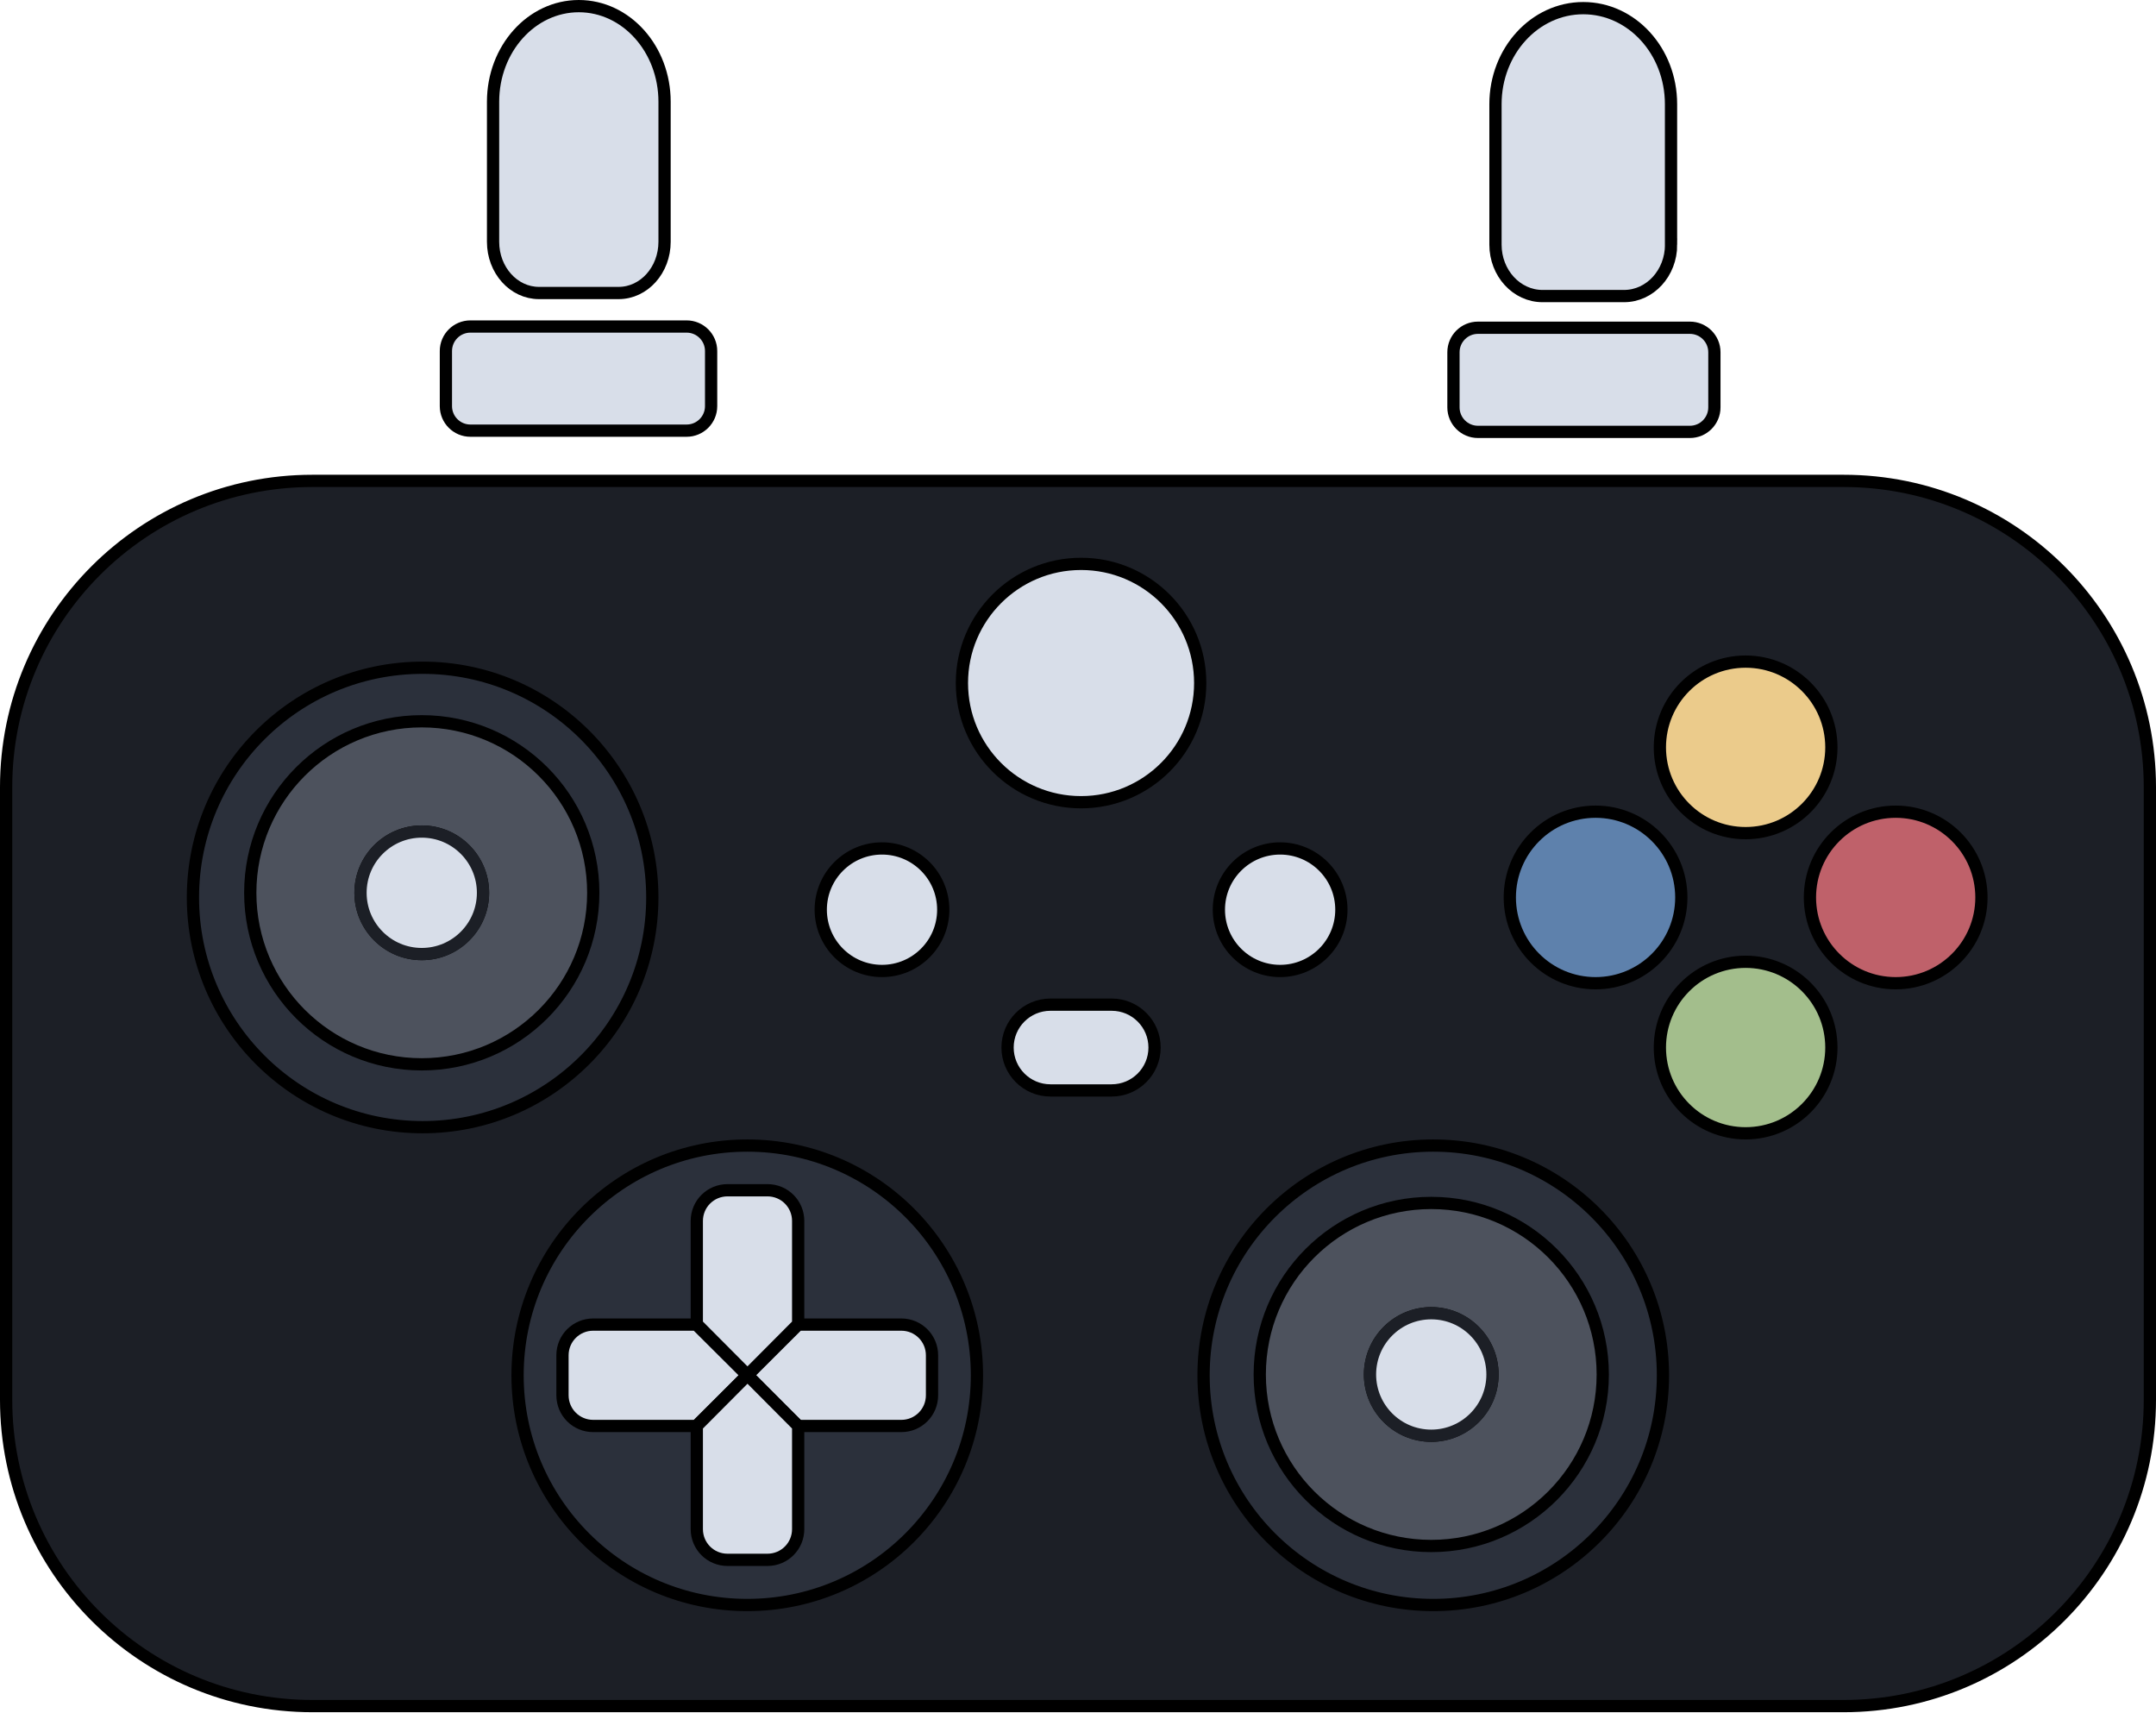
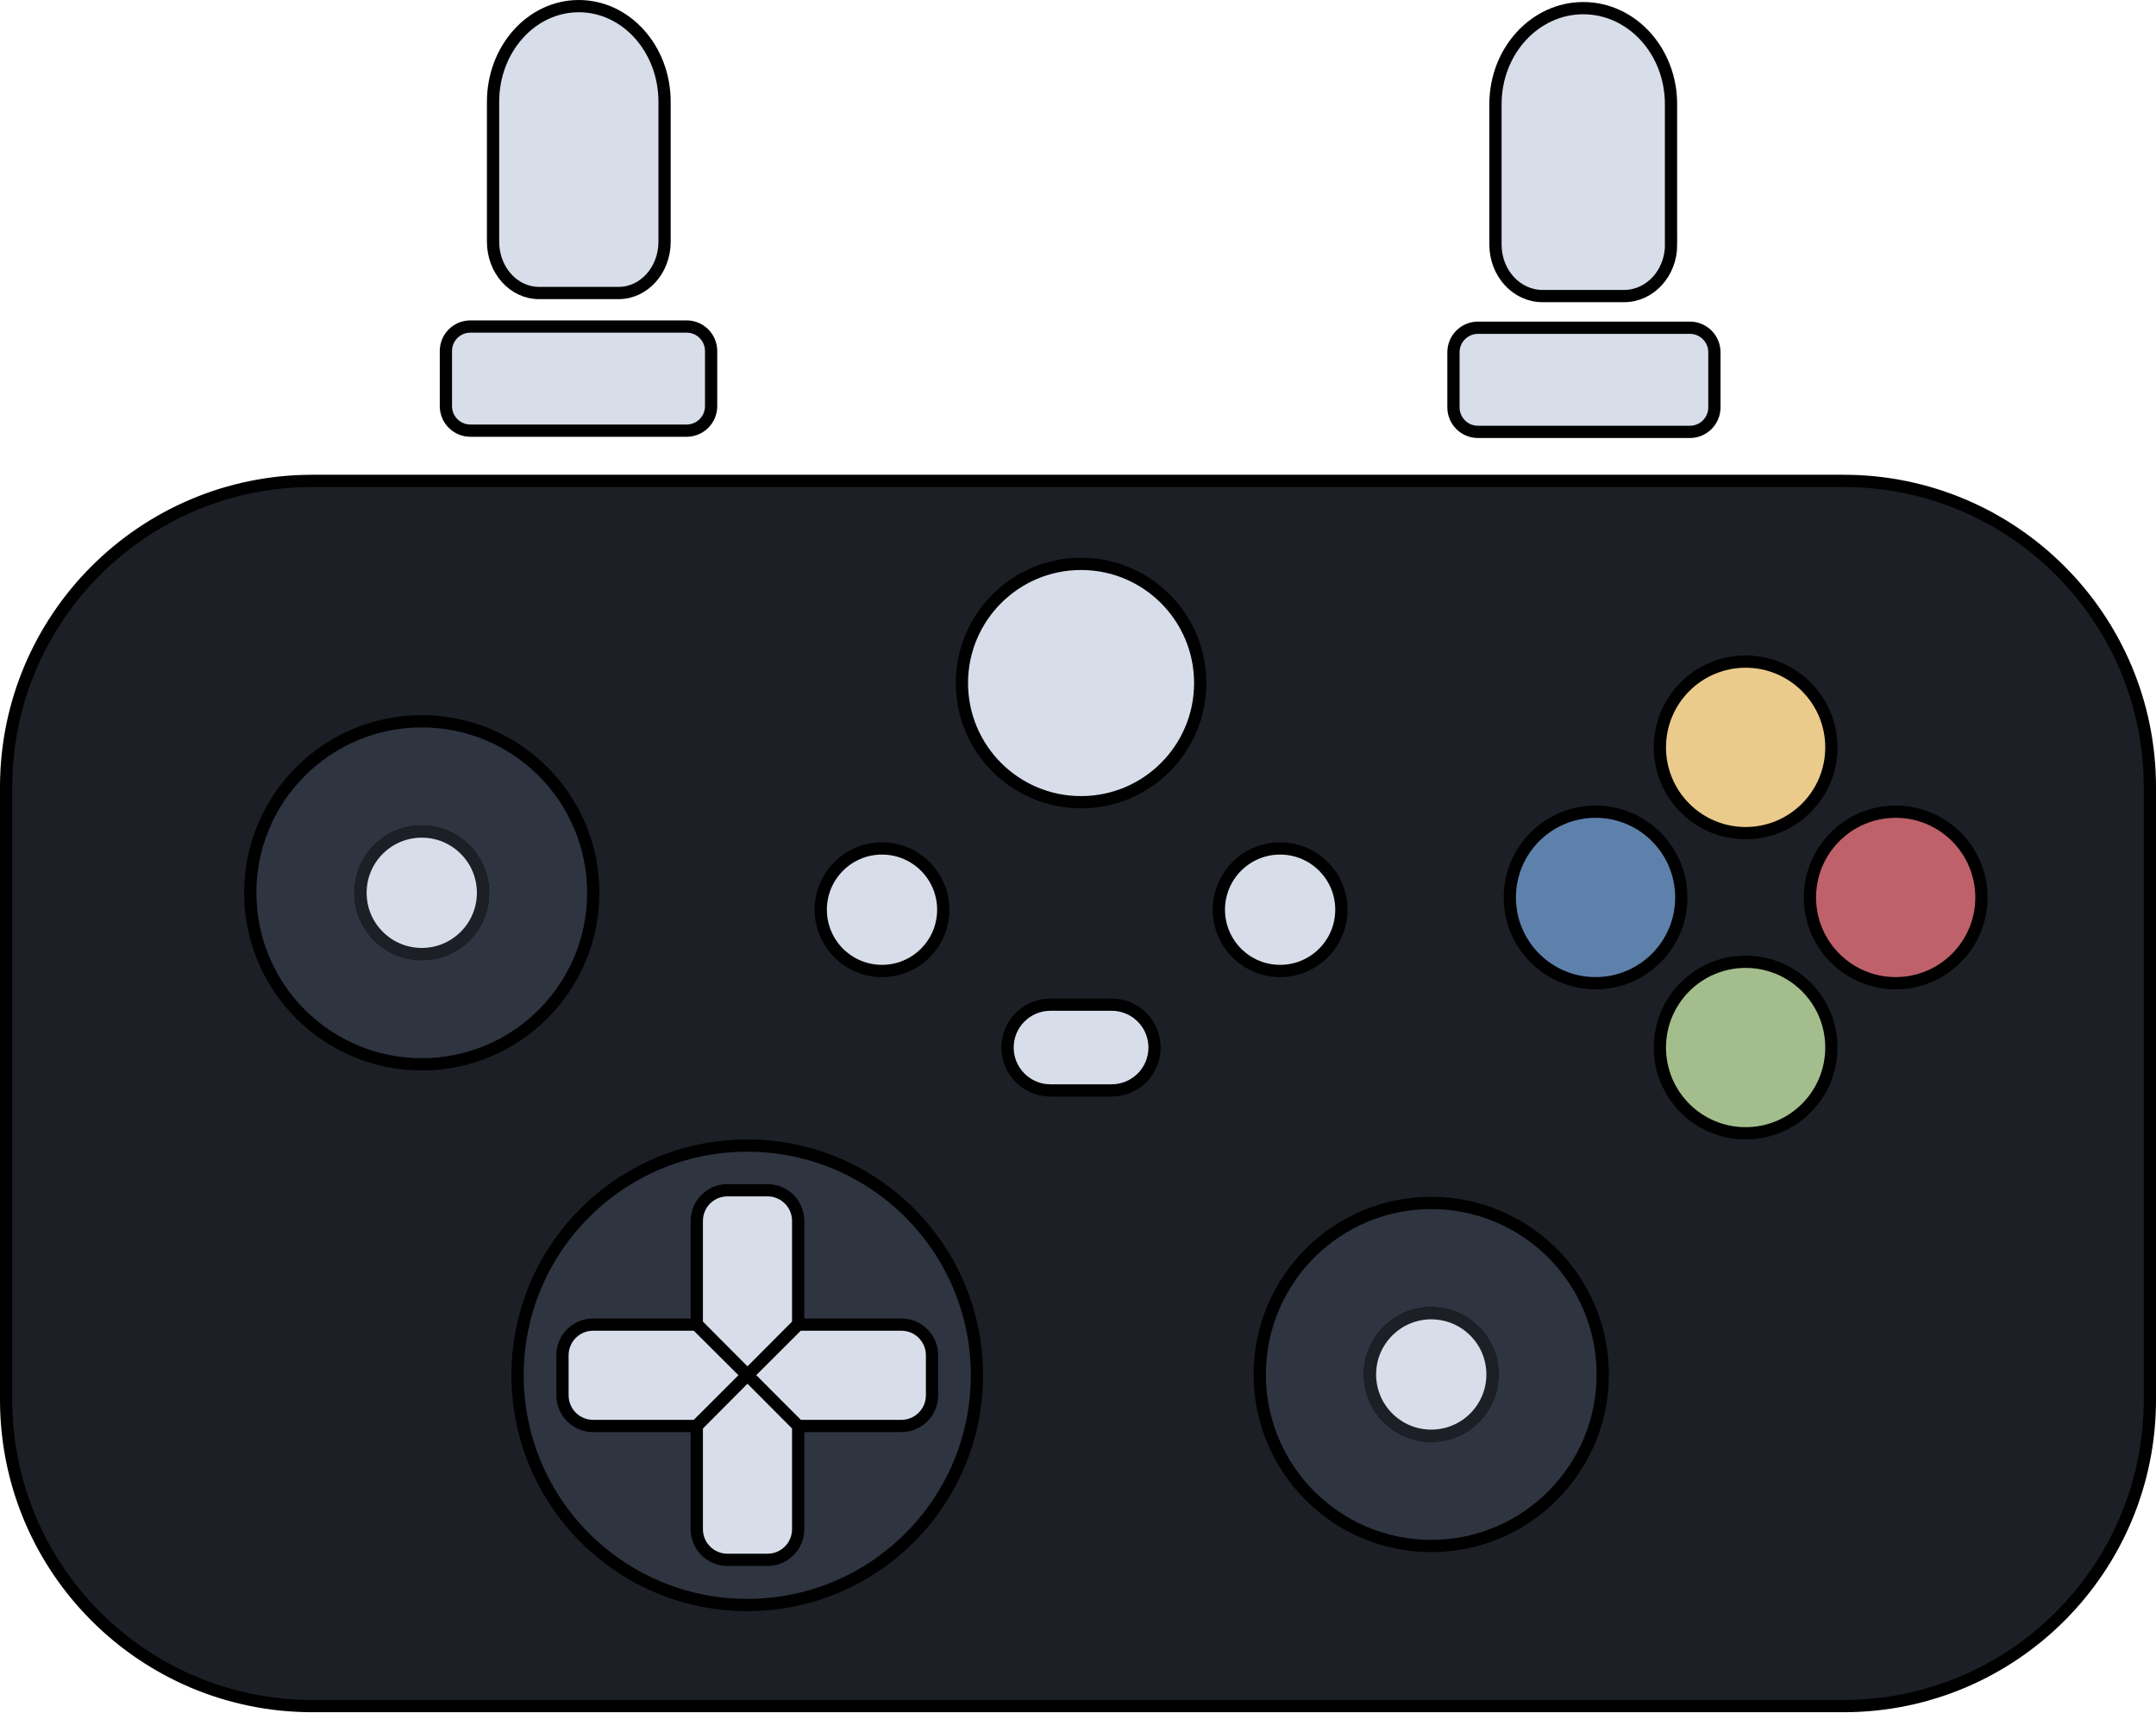
<svg xmlns="http://www.w3.org/2000/svg" viewBox="0 0 352 279.5" class="w-full h-full" version="1.1" id="svg25" width="352" height="279.5">
  <defs id="defs25" />
  <path id="path1" class="fill-stone-100 dark:fill-stone-800 stroke-stone-300 dark:stroke-stone-700 stroke-[3]" d="m 84,78.5 c -32.5,0 -61.5,17.5 -73,45.5 -11.5,28 -51,133.6 -51,180 0,46.4 13.5,61 45.5,61 32,0 55.5,-84 100.5,-84 h 70 0.5 70 c 45,0 68.5,84 100.5,84 32,0 45.5,-14.6 45.5,-61 0,-46.4 -39.5,-152 -51,-180 -11.5,-28 -40.5,-45.5 -73,-45.5 h -92 -0.5 z" style="display:none;fill:#1c1f26;fill-opacity:1;stroke:#000000;stroke-width:2;stroke-dasharray:none;stroke-opacity:1" />
-   <rect style="fill:#1c1f26;fill-opacity:1;stroke:#000000;stroke-width:2;stroke-linecap:round;stroke-dasharray:none;stroke-opacity:1" id="rect8" width="350" height="200" x="1" y="78.5" rx="50" ry="50" />
-   <circle cx="234" cy="224.5" r="37.5" class="fill-stone-50 dark:fill-stone-900 stroke-stone-200 dark:stroke-stone-700 stroke-2" id="circle6" style="fill:#2b303b;fill-opacity:1;stroke:#000000;stroke-width:2;stroke-dasharray:none;stroke-opacity:1" />
-   <circle cx="69" cy="146.5" r="37.5" class="fill-stone-50 dark:fill-stone-900 stroke-stone-200 dark:stroke-stone-700 stroke-2" id="circle5" style="fill:#2b303b;fill-opacity:1;stroke:#000000;stroke-width:2;stroke-dasharray:none;stroke-opacity:1" />
-   <circle cx="122" cy="224.5" r="37.5" class="fill-stone-50 dark:fill-stone-900 stroke-stone-200 dark:stroke-stone-700 stroke-2" id="circle13" style="fill:#2b303b;fill-opacity:1;stroke:#000000;stroke-width:2;stroke-dasharray:none;stroke-opacity:1" />
+   <rect style="display:inline;fill:#1c1f26;fill-opacity:1;stroke:#000000;stroke-width:2;stroke-linecap:round;stroke-dasharray:none;stroke-opacity:1" id="rect8" width="350" height="200" x="1" y="78.5" rx="50" ry="50" />
+   <circle cx="234" cy="224.5" r="37.5" class="fill-stone-50 dark:fill-stone-900 stroke-stone-200 dark:stroke-stone-700 stroke-2" id="circle6" style="display:none;fill:#2b303b;fill-opacity:1;stroke:#000000;stroke-width:2;stroke-dasharray:none;stroke-opacity:1" />
+   <circle cx="69" cy="146.5" r="37.5" class="fill-stone-50 dark:fill-stone-900 stroke-stone-200 dark:stroke-stone-700 stroke-2" id="circle5" style="display:none;fill:#2b303b;fill-opacity:1;stroke:#000000;stroke-width:2;stroke-dasharray:none;stroke-opacity:1" />
+   <circle cx="122" cy="224.5" r="37.5" class="fill-stone-50 dark:fill-stone-900 stroke-stone-200 dark:stroke-stone-700 stroke-2" id="circle13" style="fill:#2e3440;fill-opacity:1;stroke:#000000;stroke-width:2;stroke-dasharray:none;stroke-opacity:1" />
  <path d="m 108.5,39.47 c 0,4.61 -3.35,8.36 -7.5,8.36 H 88 c -4.14,0 -7.5,-3.74 -7.5,-8.36 V 16.61 c 0,-8.62 6.27,-15.61 14,-15.61 7.73,0 14,6.99 14,15.61 z" class="fill-stone-200 dark:fill-stone-700 stroke-stone-300 dark:stroke-stone-600 stroke-2" id="btn-l2" style="fill:#d8dee9;fill-opacity:1;stroke:#000000;stroke-width:2;stroke-dasharray:none;stroke-opacity:1" />
  <path d="m 272.83,39.94 c 0,4.64 -3.44,8.39 -7.68,8.39 h -13.31 c -4.24,0 -7.68,-3.76 -7.68,-8.39 V 17 c 0,-8.65 6.42,-15.67 14.33,-15.67 7.92,0 14.33,7.01 14.33,15.67 v 22.94 z" class="fill-stone-200 dark:fill-stone-700 stroke-stone-300 dark:stroke-stone-600 stroke-2" id="btn-r2" style="fill:#d8dee9;fill-opacity:1;stroke:#000000;stroke-width:2;stroke-dasharray:none;stroke-opacity:1" />
  <rect x="72.8" y="53.3" width="43.3" height="17" rx="4" class="fill-stone-200 dark:fill-stone-700 stroke-stone-300 dark:stroke-stone-600 stroke-2" id="btn-l1" style="fill:#d8dee9;fill-opacity:1;stroke:#000000;stroke-width:2;stroke-dasharray:none;stroke-opacity:1" />
  <rect x="237.3" y="53.5" width="42.6" height="17" rx="4" class="fill-stone-200 dark:fill-stone-700 stroke-stone-300 dark:stroke-stone-600 stroke-2" id="btn-r1" style="fill:#d8dee9;fill-opacity:1;stroke:#000000;stroke-width:2;stroke-dasharray:none;stroke-opacity:1" />
-   <path id="analog-left" mask="none" style="fill:#d8dee9;fill-opacity:0.2;stroke:#000000;stroke-width:2;stroke-dasharray:none;stroke-opacity:1" class="fill-stone-300 dark:fill-stone-600 transition-colors duration-100 stroke-white dark:stroke-stone-800 stroke-2" d="m 68.859,117.74 a 28,28 0 0 0 -28,28 28,28 0 0 0 28,28 28,28 0 0 0 28,-28 28,28 0 0 0 -28,-28 z m 0,18 a 10,10 0 0 1 10,10 10,10 0 0 1 -10,10 10,10 0 0 1 -10,-10 10,10 0 0 1 10,-10 z" />
-   <path id="analog-right" mask="none" style="fill:#d8dee9;fill-opacity:0.2;stroke:#000000;stroke-width:2;stroke-dasharray:none;stroke-opacity:1" class="fill-stone-300 dark:fill-stone-600 transition-colors duration-100 stroke-white dark:stroke-stone-800 stroke-2" d="m 233.674,196.367 a 28,28 0 0 0 -28,28 28,28 0 0 0 28,28 28,28 0 0 0 28,-28 28,28 0 0 0 -28,-28 z m 0,18 a 10,10 0 0 1 10,10 10,10 0 0 1 -10,10 10,10 0 0 1 -10,-10 10,10 0 0 1 10,-10 z" />
+   <path id="analog-left" mask="none" style="fill:#2e3440;fill-opacity:1;stroke:#000000;stroke-width:2;stroke-dasharray:none;stroke-opacity:1" class="fill-stone-300 dark:fill-stone-600 transition-colors duration-100 stroke-white dark:stroke-stone-800 stroke-2" d="m 68.859,117.74 a 28,28 0 0 0 -28,28 28,28 0 0 0 28,28 28,28 0 0 0 28,-28 28,28 0 0 0 -28,-28 z m 0,18 a 10,10 0 0 1 10,10 10,10 0 0 1 -10,10 10,10 0 0 1 -10,-10 10,10 0 0 1 10,-10 z" />
+   <path id="analog-right" mask="none" style="fill:#2e3440;fill-opacity:1;stroke:#000000;stroke-width:2;stroke-dasharray:none;stroke-opacity:1" class="fill-stone-300 dark:fill-stone-600 transition-colors duration-100 stroke-white dark:stroke-stone-800 stroke-2" d="m 233.674,196.367 a 28,28 0 0 0 -28,28 28,28 0 0 0 28,28 28,28 0 0 0 28,-28 28,28 0 0 0 -28,-28 z m 0,18 a 10,10 0 0 1 10,10 10,10 0 0 1 -10,10 10,10 0 0 1 -10,-10 10,10 0 0 1 10,-10 z" />
  <circle cx="285" cy="122" class="fill-transparent stroke-yellow-500/50 stroke-2" id="btn-b4" style="fill:#ebcb8b;fill-opacity:1;stroke:#000000;stroke-width:2;stroke-dasharray:none;stroke-opacity:1" r="14" />
  <circle cx="260.5" cy="146.5" class="fill-transparent stroke-blue-500/50 stroke-2" id="btn-b3" style="fill:#5e81ac;fill-opacity:1;stroke:#000000;stroke-width:2;stroke-dasharray:none;stroke-opacity:1" r="14" />
  <circle cx="309.5" cy="146.5" class="fill-transparent stroke-red-500/50 stroke-2" id="btn-b2" style="fill:#bf616a;fill-opacity:1;stroke:#000000;stroke-width:2;stroke-dasharray:none;stroke-opacity:1" r="14" />
  <circle cx="285" cy="171" class="fill-transparent stroke-green-600/50 stroke-2" id="btn-b1" style="fill:#a3be8c;fill-opacity:1;stroke:#000000;stroke-width:2;stroke-dasharray:none;stroke-opacity:1" r="14" />
  <circle cx="144" cy="148.5" class="fill-stone-200 dark:fill-stone-700" id="btn-s1" style="fill:#d8dee9;fill-opacity:1;stroke:#000000;stroke-width:2;stroke-dasharray:none;stroke-opacity:1" r="10" />
  <circle cx="209" cy="148.5" r="10" class="fill-stone-200 dark:fill-stone-700" id="btn-s2" style="fill:#d8dee9;fill-opacity:1;stroke:#000000;stroke-width:2;stroke-dasharray:none;stroke-opacity:1" />
  <rect x="164.5" y="164" width="24" height="14" rx="7" class="fill-stone-200 dark:fill-stone-700" id="btn-a2" style="fill:#d8dee9;fill-opacity:1;stroke:#000000;stroke-width:2;stroke-dasharray:none;stroke-opacity:1" />
  <ellipse cx="176.5" cy="111.5" class="fill-stone-200 dark:fill-stone-700" id="btn-a1" style="display:inline;fill:#d8dee9;fill-opacity:1;stroke:#000000;stroke-width:2;stroke-dasharray:none;stroke-opacity:1" rx="19.453" ry="19.453" />
  <path d="m 172,106.5 9,10 m 0,-10 -9,10" stroke="#a8a29e" stroke-width="3" stroke-linecap="round" id="path25" style="display:none;fill:none;stroke:#000000;stroke-width:2;stroke-dasharray:none;stroke-opacity:1" />
  <path id="btn-left" style="display:inline;fill:#d8dee9;fill-opacity:1;stroke:#000000;stroke-width:2;stroke-linecap:round;stroke-dasharray:none;stroke-opacity:1" d="m 96.848,216.225 c -2.778,0 -5.014,2.236 -5.014,5.014 v 6.523 c 0,2.778 2.236,5.014 5.014,5.014 h 16.838 l 8.314,-8.275 -8.314,-8.275 z" />
  <path id="btn-right" style="display:inline;fill:#d8dee9;fill-opacity:1;stroke:#000000;stroke-width:2;stroke-linecap:round;stroke-dasharray:none;stroke-opacity:1" d="m 147.152,216.225 c 2.778,0 5.014,2.236 5.014,5.014 v 6.523 c 0,2.778 -2.236,5.014 -5.014,5.014 h -16.838 l -8.314,-8.275 8.314,-8.275 z" />
  <path id="btn-up" style="display:inline;fill:#d8dee9;fill-opacity:1;stroke:#000000;stroke-width:2;stroke-linecap:round;stroke-dasharray:none;stroke-opacity:1" d="m 130.314,199.309 c 0,-2.778 -2.236,-5.014 -5.014,-5.014 h -6.523 c -2.778,0 -5.014,2.236 -5.014,5.014 v 16.838 l 8.275,8.314 8.275,-8.314 z" />
  <path id="btn-down" style="display:inline;fill:#d8dee9;fill-opacity:1;stroke:#000000;stroke-width:2;stroke-linecap:round;stroke-dasharray:none;stroke-opacity:1" d="m 130.314,249.613 c 0,2.778 -2.236,5.014 -5.014,5.014 h -6.523 c -2.778,0 -5.014,-2.236 -5.014,-5.014 v -16.838 l 8.275,-8.314 8.275,8.314 z" />
  <circle style="display:inline;fill:#d8dee9;fill-opacity:1;stroke:#1c1f26;stroke-width:2;stroke-linecap:round;stroke-dasharray:none;stroke-opacity:1" id="btn-l3" cx="68.859" cy="145.74" r="10" />
  <circle style="display:inline;fill:#d8dee9;fill-opacity:1;stroke:#1c1f26;stroke-width:2;stroke-linecap:round;stroke-dasharray:none;stroke-opacity:1" id="btn-r3" cx="233.673" cy="224.368" r="10" />
</svg>
